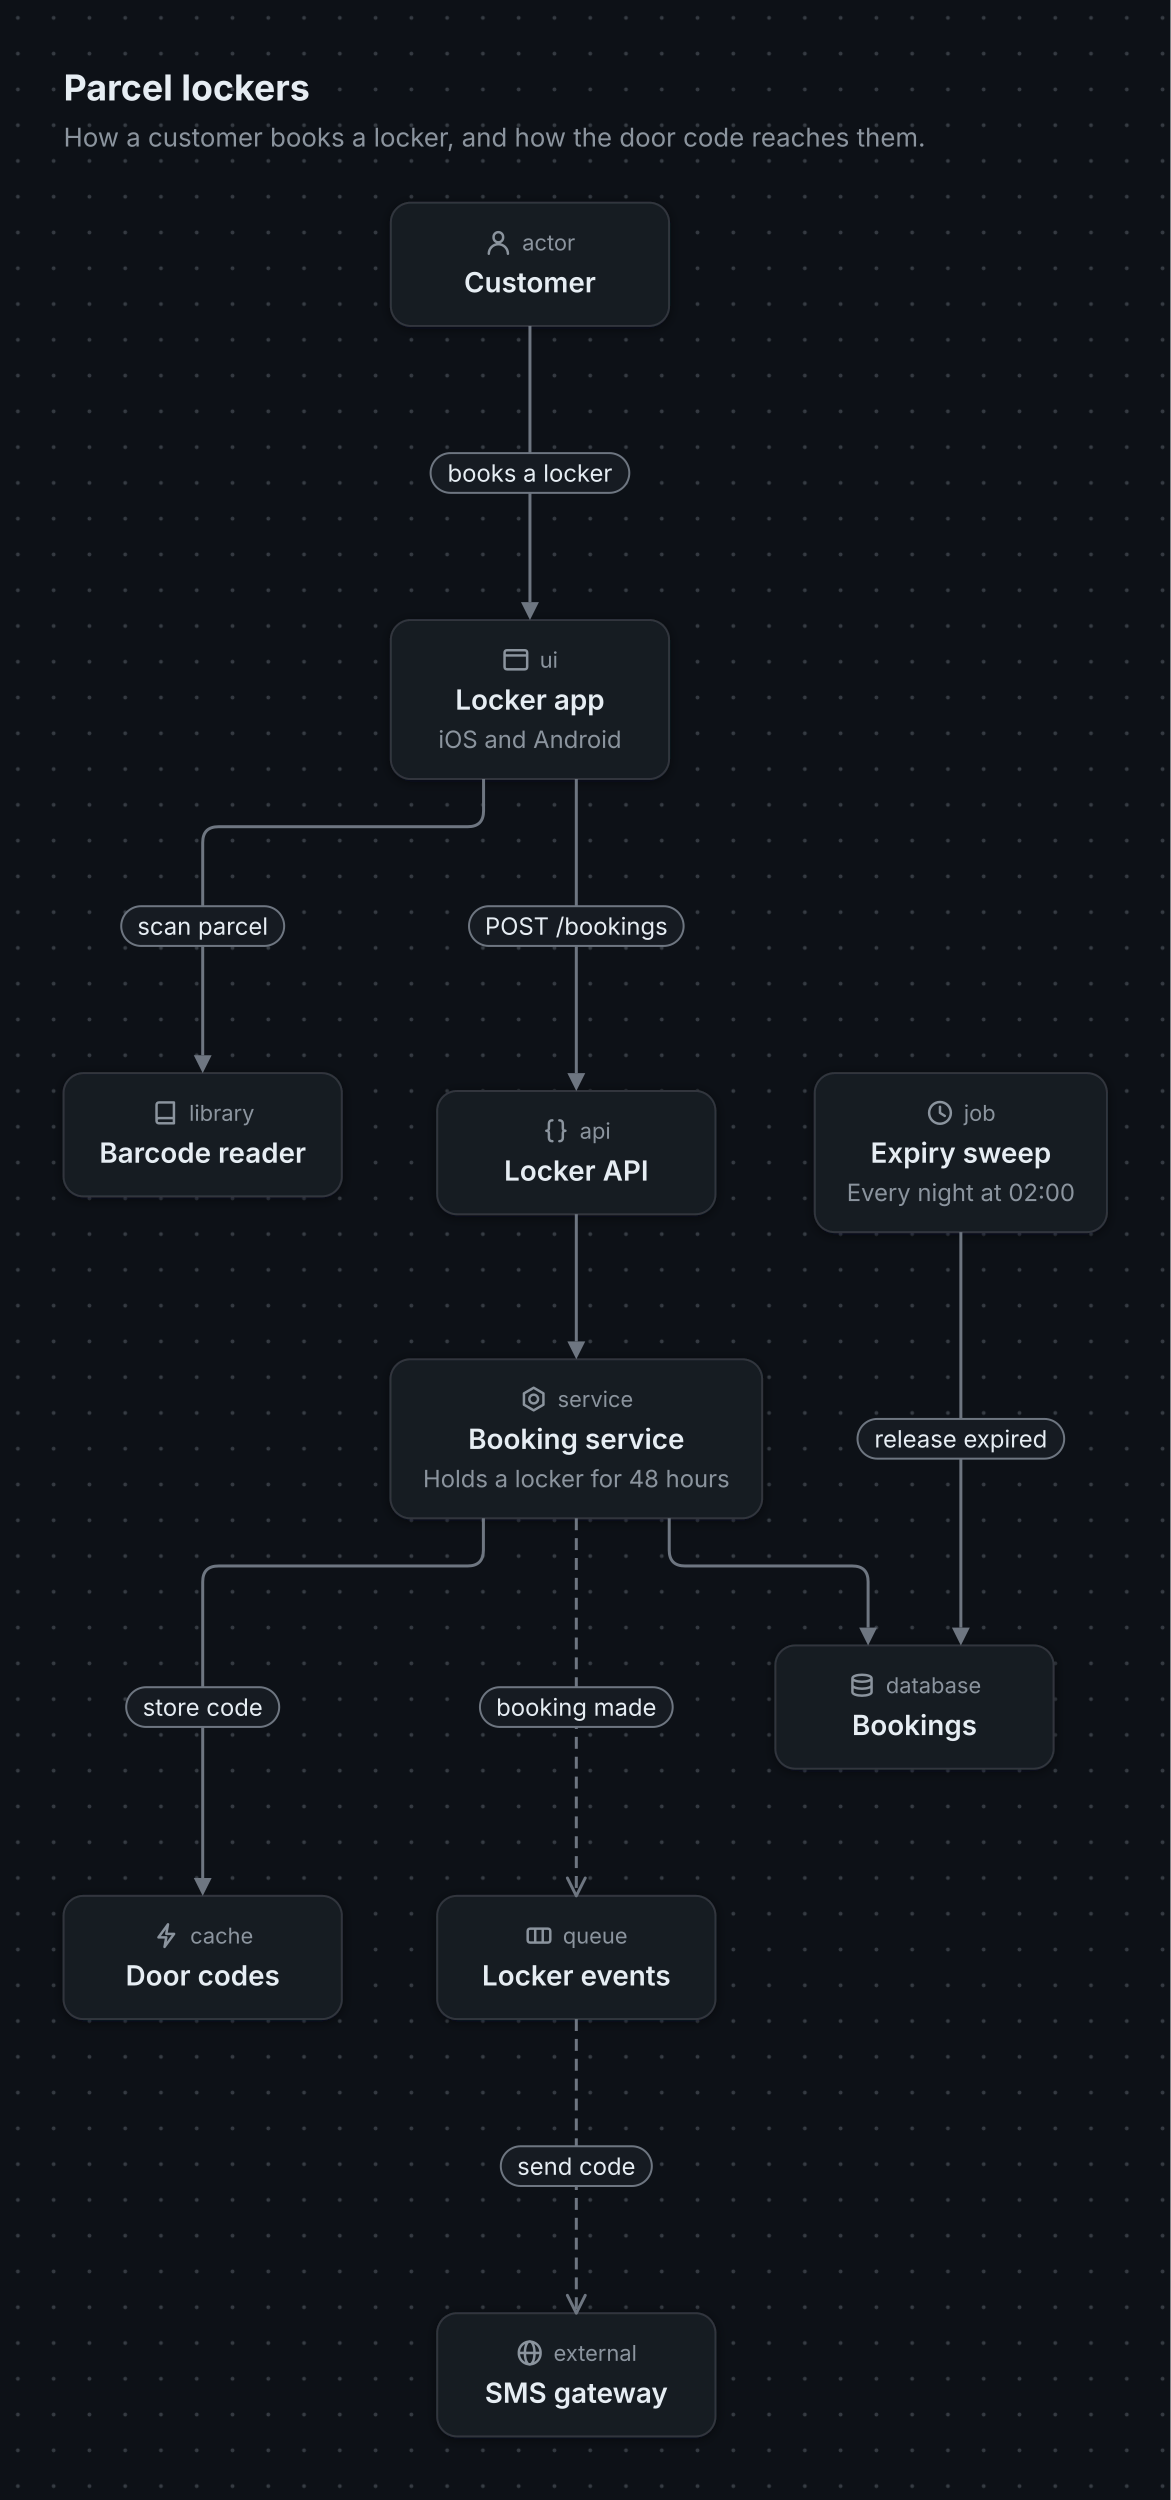
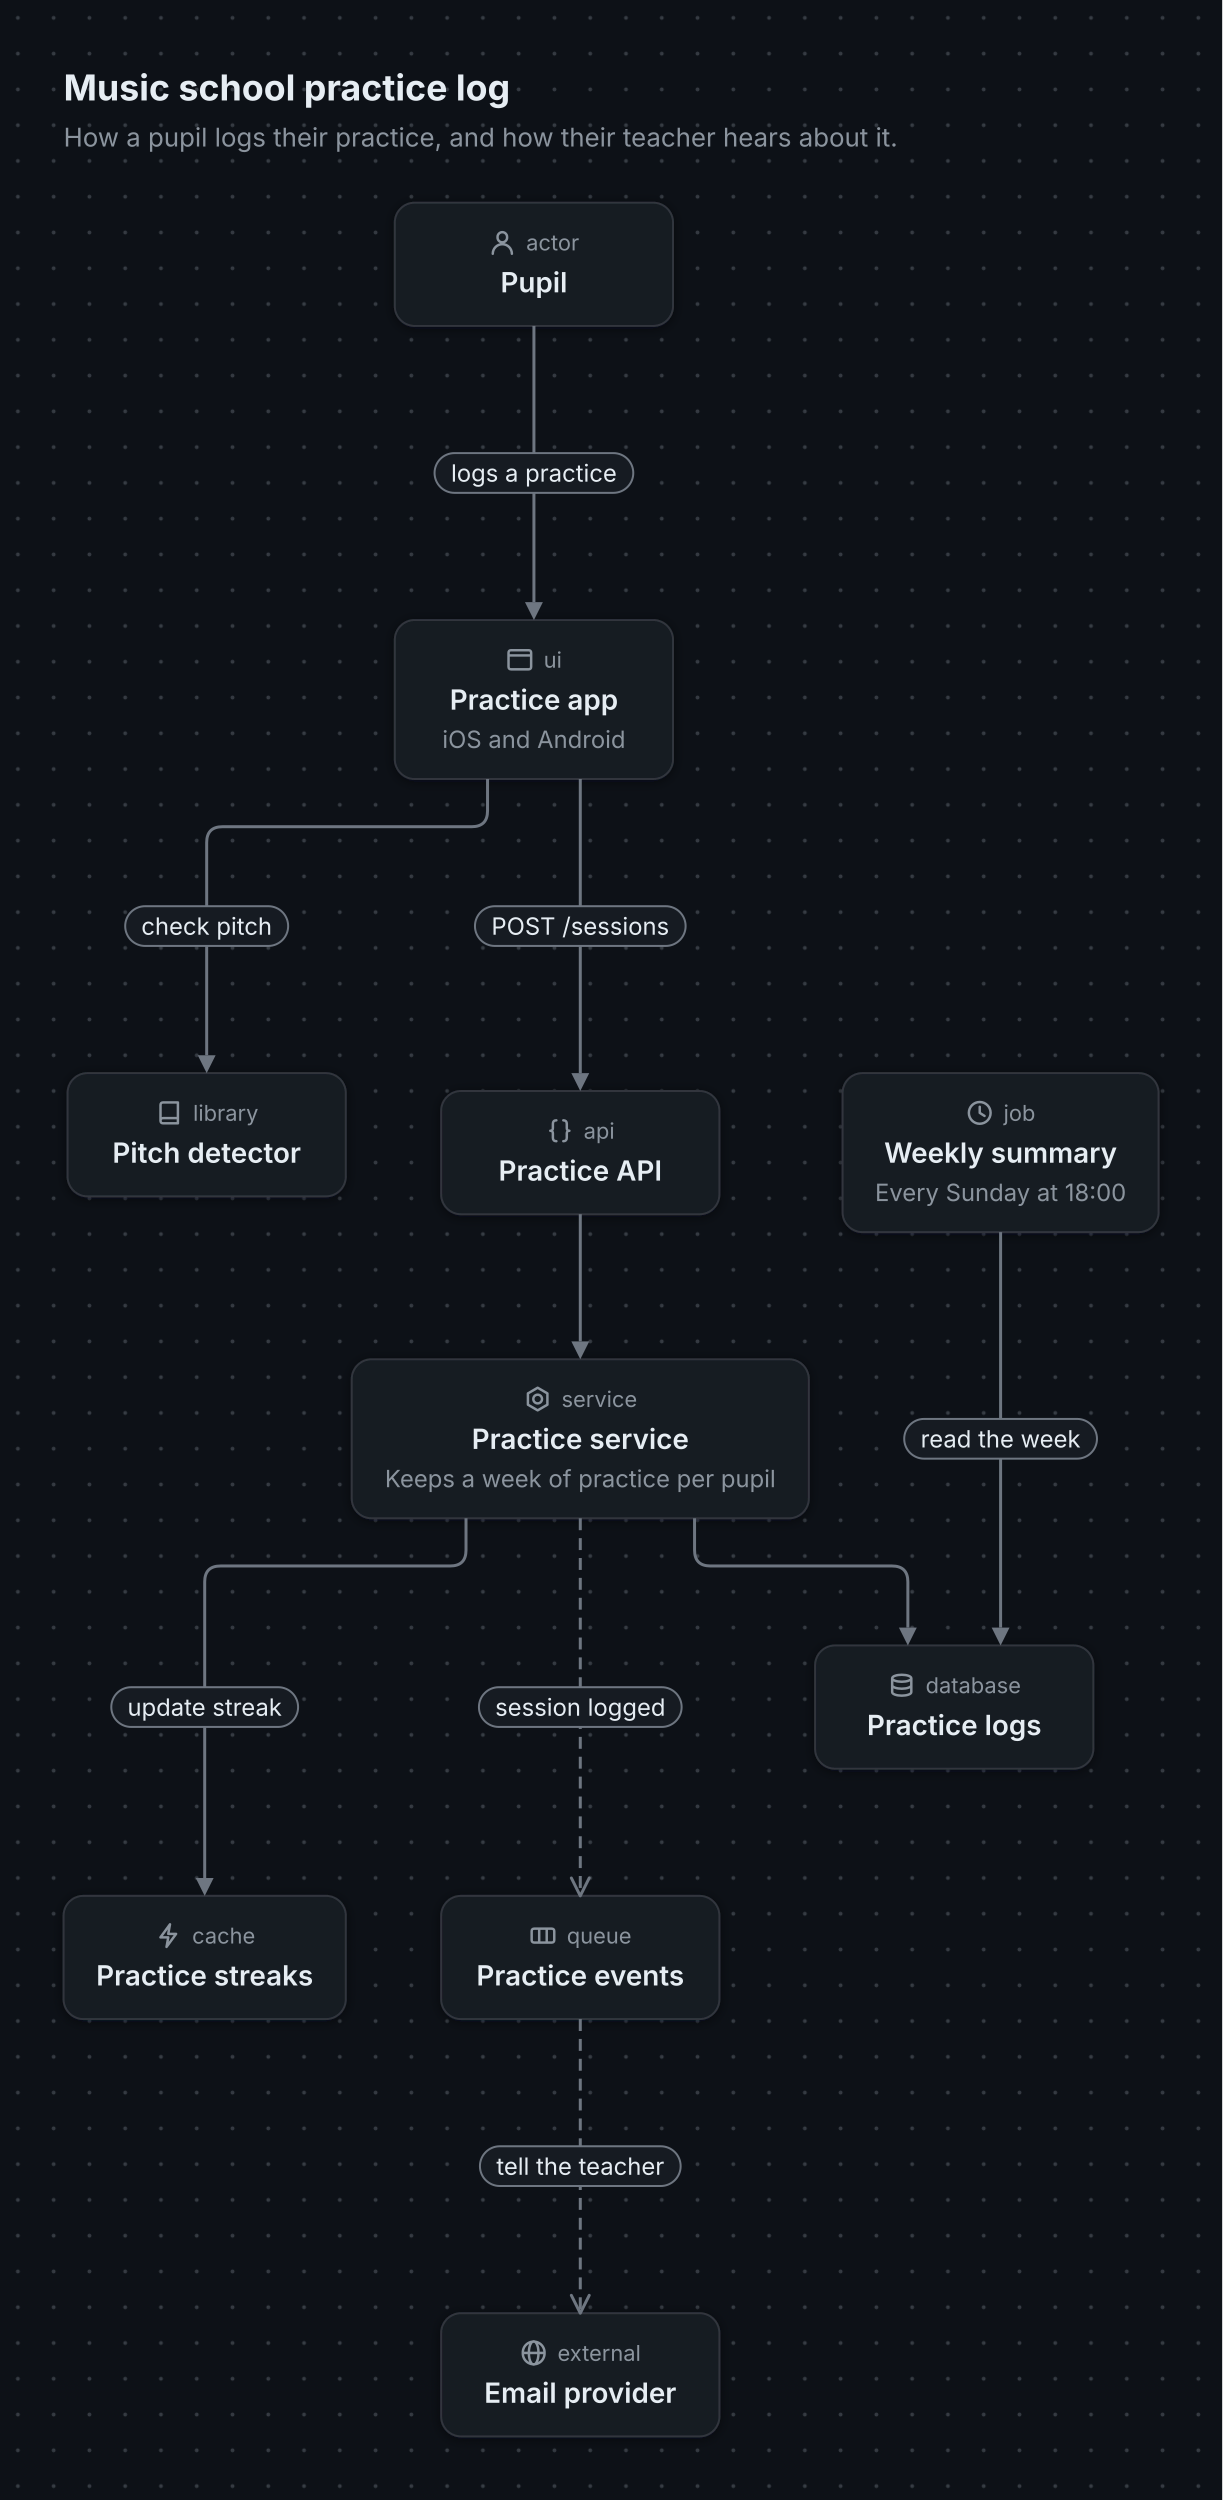
- <svg xmlns="http://www.w3.org/2000/svg" width="589" height="1258" viewBox="0 0 589 1258">
+ <svg xmlns="http://www.w3.org/2000/svg" width="615" height="1258" viewBox="0 0 615 1258">
  <defs>
    <pattern id="structa-grid-dark" width="18" height="18" patternUnits="userSpaceOnUse">
      <circle cx="9" cy="9" r="1" fill="#6e7681" fill-opacity="0.4" />
    </pattern>
    <filter id="structa-shadow-dark" x="-20%" y="-30%" width="140%" height="170%">
      <feDropShadow dx="0" dy="1" stdDeviation="3" flood-color="#010409" flood-opacity="0.5" />
    </filter>
  </defs>
-   <rect width="589" height="1258" fill="#0d1117" />
-   <rect width="589" height="1258" fill="url(#structa-grid-dark)" />
+   <rect width="615" height="1258" fill="#0d1117" />
+   <rect width="615" height="1258" fill="url(#structa-grid-dark)" />
  <g class="title">
-     <text x="32" y="50.55" font-family="Structa Inter, Inter, sans-serif" font-size="18" font-weight="700" fill="#e6edf3">Parcel lockers</text>
+     <text x="32" y="50.55" font-family="Structa Inter, Inter, sans-serif" font-size="18" font-weight="700" fill="#e6edf3">Music school practice log</text>
  </g>
  <g class="description">
-     <text x="32" y="73.73" font-family="Structa Inter, Inter, sans-serif" font-size="13" font-weight="400" fill="#8b949e">How a customer books a locker, and how the door code reaches them.</text>
+     <text x="32" y="73.73" font-family="Structa Inter, Inter, sans-serif" font-size="13" font-weight="400" fill="#8b949e">How a pupil logs their practice, and how their teacher hears about it.</text>
  </g>
-   <g class="card" data-id="customer" data-kind="actor">
-     <rect class="outline" x="196.67" y="102" width="140" height="62" rx="10" fill="#161b22" stroke="#30363d" stroke-width="1" filter="url(#structa-shadow-dark)" />
-     <path class="icon" d="M248.36 119.38 A2.41 2.41 0 1 1 253.17 119.38 A2.41 2.41 0 1 1 248.36 119.38 M245.96 127.69 A4.81 4.81 0 0 1 255.58 127.69" fill="none" stroke="#8b949e" stroke-width="1.25" stroke-linecap="round" stroke-linejoin="round" />
-     <text x="262.77" y="126" font-family="Structa Inter, Inter, sans-serif" font-size="11" font-weight="400" fill="#8b949e">actor</text>
-     <text x="266.67" y="147.09" font-family="Structa Inter, Inter, sans-serif" font-size="14" font-weight="600" fill="#e6edf3" text-anchor="middle">Customer</text>
+   <g class="card" data-id="pupil" data-kind="actor">
+     <rect class="outline" x="198.67" y="102" width="140" height="62" rx="10" fill="#161b22" stroke="#30363d" stroke-width="1" filter="url(#structa-shadow-dark)" />
+     <path class="icon" d="M250.36 119.38 A2.41 2.41 0 1 1 255.17 119.38 A2.41 2.41 0 1 1 250.36 119.38 M247.96 127.69 A4.81 4.81 0 0 1 257.58 127.69" fill="none" stroke="#8b949e" stroke-width="1.25" stroke-linecap="round" stroke-linejoin="round" />
+     <text x="264.77" y="126" font-family="Structa Inter, Inter, sans-serif" font-size="11" font-weight="400" fill="#8b949e">actor</text>
+     <text x="268.67" y="147.09" font-family="Structa Inter, Inter, sans-serif" font-size="14" font-weight="600" fill="#e6edf3" text-anchor="middle">Pupil</text>
  </g>
  <g class="card" data-id="app" data-kind="ui">
-     <rect class="outline" x="196.67" y="312" width="140" height="80" rx="10" fill="#161b22" stroke="#30363d" stroke-width="1" filter="url(#structa-shadow-dark)" />
-     <path class="icon" d="M255.21 327.19 L263.96 327.19 Q265.27 327.19 265.27 328.5 L265.27 335.5 Q265.27 336.81 263.96 336.81 L255.21 336.81 Q253.89 336.81 253.89 335.5 L253.89 328.5 Q253.89 327.19 255.21 327.19 Z M253.89 329.81 L265.27 329.81" fill="none" stroke="#8b949e" stroke-width="1.25" stroke-linecap="round" stroke-linejoin="round" />
-     <text x="271.58" y="336" font-family="Structa Inter, Inter, sans-serif" font-size="11" font-weight="400" fill="#8b949e">ui</text>
-     <text x="266.67" y="357.09" font-family="Structa Inter, Inter, sans-serif" font-size="14" font-weight="600" fill="#e6edf3" text-anchor="middle">Locker app</text>
-     <text x="266.67" y="376.37" font-family="Structa Inter, Inter, sans-serif" font-size="12" font-weight="400" fill="#8b949e" text-anchor="middle">iOS and Android</text>
+     <rect class="outline" x="198.67" y="312" width="140" height="80" rx="10" fill="#161b22" stroke="#30363d" stroke-width="1" filter="url(#structa-shadow-dark)" />
+     <path class="icon" d="M257.21 327.19 L265.96 327.19 Q267.27 327.19 267.27 328.5 L267.27 335.5 Q267.27 336.81 265.96 336.81 L257.21 336.81 Q255.89 336.81 255.89 335.5 L255.89 328.5 Q255.89 327.19 257.21 327.19 Z M255.89 329.81 L267.27 329.81" fill="none" stroke="#8b949e" stroke-width="1.25" stroke-linecap="round" stroke-linejoin="round" />
+     <text x="273.58" y="336" font-family="Structa Inter, Inter, sans-serif" font-size="11" font-weight="400" fill="#8b949e">ui</text>
+     <text x="268.67" y="357.09" font-family="Structa Inter, Inter, sans-serif" font-size="14" font-weight="600" fill="#e6edf3" text-anchor="middle">Practice app</text>
+     <text x="268.67" y="376.37" font-family="Structa Inter, Inter, sans-serif" font-size="12" font-weight="400" fill="#8b949e" text-anchor="middle">iOS and Android</text>
  </g>
-   <g class="card" data-id="scanner" data-kind="library">
-     <rect class="outline" x="32" y="540" width="140" height="62" rx="10" fill="#161b22" stroke="#30363d" stroke-width="1" filter="url(#structa-shadow-dark)" />
-     <path class="icon" d="M78.77 556.06 Q78.77 554.75 80.09 554.75 L87.52 554.75 L87.52 565.25 L80.09 565.25 Q78.77 565.25 78.77 563.94 Z M78.77 563.94 Q78.77 562.63 80.09 562.63 L87.52 562.63" fill="none" stroke="#8b949e" stroke-width="1.25" stroke-linecap="round" stroke-linejoin="round" />
-     <text x="95.15" y="564" font-family="Structa Inter, Inter, sans-serif" font-size="11" font-weight="400" fill="#8b949e">library</text>
-     <text x="102" y="585.09" font-family="Structa Inter, Inter, sans-serif" font-size="14" font-weight="600" fill="#e6edf3" text-anchor="middle">Barcode reader</text>
+   <g class="card" data-id="detector" data-kind="library">
+     <rect class="outline" x="34" y="540" width="140" height="62" rx="10" fill="#161b22" stroke="#30363d" stroke-width="1" filter="url(#structa-shadow-dark)" />
+     <path class="icon" d="M80.77 556.06 Q80.77 554.75 82.09 554.75 L89.52 554.75 L89.52 565.25 L82.09 565.25 Q80.77 565.25 80.77 563.94 Z M80.77 563.94 Q80.77 562.63 82.09 562.63 L89.52 562.63" fill="none" stroke="#8b949e" stroke-width="1.25" stroke-linecap="round" stroke-linejoin="round" />
+     <text x="97.15" y="564" font-family="Structa Inter, Inter, sans-serif" font-size="11" font-weight="400" fill="#8b949e">library</text>
+     <text x="104" y="585.09" font-family="Structa Inter, Inter, sans-serif" font-size="14" font-weight="600" fill="#e6edf3" text-anchor="middle">Pitch detector</text>
  </g>
  <g class="card" data-id="api" data-kind="api">
-     <rect class="outline" x="220" y="549" width="140" height="62" rx="10" fill="#161b22" stroke="#30363d" stroke-width="1" filter="url(#structa-shadow-dark)" />
-     <path class="icon" d="M277.96 563.75 Q276.21 563.75 276.21 565.5 L276.21 567.69 Q276.21 569 274.9 569 Q276.21 569 276.21 570.31 L276.21 572.5 Q276.21 574.25 277.96 574.25 M281.46 563.75 Q283.21 563.75 283.21 565.5 L283.21 567.69 Q283.21 569 284.52 569 Q283.21 569 283.21 570.31 L283.21 572.5 Q283.21 574.25 281.46 574.25" fill="none" stroke="#8b949e" stroke-width="1.25" stroke-linecap="round" stroke-linejoin="round" />
-     <text x="291.71" y="573" font-family="Structa Inter, Inter, sans-serif" font-size="11" font-weight="400" fill="#8b949e">api</text>
-     <text x="290" y="594.09" font-family="Structa Inter, Inter, sans-serif" font-size="14" font-weight="600" fill="#e6edf3" text-anchor="middle">Locker API</text>
+     <rect class="outline" x="222" y="549" width="140" height="62" rx="10" fill="#161b22" stroke="#30363d" stroke-width="1" filter="url(#structa-shadow-dark)" />
+     <path class="icon" d="M279.96 563.75 Q278.21 563.75 278.21 565.5 L278.21 567.69 Q278.21 569 276.9 569 Q278.21 569 278.21 570.31 L278.21 572.5 Q278.21 574.25 279.96 574.25 M283.46 563.75 Q285.21 563.75 285.21 565.5 L285.21 567.69 Q285.21 569 286.52 569 Q285.21 569 285.21 570.31 L285.21 572.5 Q285.21 574.25 283.46 574.25" fill="none" stroke="#8b949e" stroke-width="1.25" stroke-linecap="round" stroke-linejoin="round" />
+     <text x="293.71" y="573" font-family="Structa Inter, Inter, sans-serif" font-size="11" font-weight="400" fill="#8b949e">api</text>
+     <text x="292" y="594.09" font-family="Structa Inter, Inter, sans-serif" font-size="14" font-weight="600" fill="#e6edf3" text-anchor="middle">Practice API</text>
  </g>
-   <g class="card" data-id="bookings" data-kind="service">
-     <rect class="outline" x="196.5" y="684" width="187" height="80" rx="10" fill="#161b22" stroke="#30363d" stroke-width="1" filter="url(#structa-shadow-dark)" />
-     <path class="icon" d="M268.55 698.31 L273.45 701.16 L273.45 706.84 L268.55 709.69 L263.65 706.84 L263.65 701.16 Z M266.36 704 A2.19 2.19 0 1 1 270.74 704 A2.19 2.19 0 1 1 266.36 704" fill="none" stroke="#8b949e" stroke-width="1.25" stroke-linecap="round" stroke-linejoin="round" />
-     <text x="280.55" y="708" font-family="Structa Inter, Inter, sans-serif" font-size="11" font-weight="400" fill="#8b949e">service</text>
-     <text x="290" y="729.09" font-family="Structa Inter, Inter, sans-serif" font-size="14" font-weight="600" fill="#e6edf3" text-anchor="middle">Booking service</text>
-     <text x="290" y="748.37" font-family="Structa Inter, Inter, sans-serif" font-size="12" font-weight="400" fill="#8b949e" text-anchor="middle">Holds a locker for 48 hours</text>
+   <g class="card" data-id="sessions" data-kind="service">
+     <rect class="outline" x="177" y="684" width="230" height="80" rx="10" fill="#161b22" stroke="#30363d" stroke-width="1" filter="url(#structa-shadow-dark)" />
+     <path class="icon" d="M270.55 698.31 L275.45 701.16 L275.45 706.84 L270.55 709.69 L265.65 706.84 L265.65 701.16 Z M268.36 704 A2.19 2.19 0 1 1 272.74 704 A2.19 2.19 0 1 1 268.36 704" fill="none" stroke="#8b949e" stroke-width="1.25" stroke-linecap="round" stroke-linejoin="round" />
+     <text x="282.55" y="708" font-family="Structa Inter, Inter, sans-serif" font-size="11" font-weight="400" fill="#8b949e">service</text>
+     <text x="292" y="729.09" font-family="Structa Inter, Inter, sans-serif" font-size="14" font-weight="600" fill="#e6edf3" text-anchor="middle">Practice service</text>
+     <text x="292" y="748.37" font-family="Structa Inter, Inter, sans-serif" font-size="12" font-weight="400" fill="#8b949e" text-anchor="middle">Keeps a week of practice per pupil</text>
  </g>
-   <g class="card" data-id="codes" data-kind="cache">
-     <rect class="outline" x="32" y="954" width="140" height="62" rx="10" fill="#161b22" stroke="#30363d" stroke-width="1" filter="url(#structa-shadow-dark)" />
-     <path class="icon" d="M84.54 968.31 L79.73 974.88 L83.67 974.88 L82.79 979.69 L87.61 973.13 L83.67 973.13 Z" fill="none" stroke="#8b949e" stroke-width="1.25" stroke-linecap="round" stroke-linejoin="round" />
-     <text x="95.67" y="978" font-family="Structa Inter, Inter, sans-serif" font-size="11" font-weight="400" fill="#8b949e">cache</text>
-     <text x="102" y="999.09" font-family="Structa Inter, Inter, sans-serif" font-size="14" font-weight="600" fill="#e6edf3" text-anchor="middle">Door codes</text>
+   <g class="card" data-id="streaks" data-kind="cache">
+     <rect class="outline" x="32" y="954" width="142" height="62" rx="10" fill="#161b22" stroke="#30363d" stroke-width="1" filter="url(#structa-shadow-dark)" />
+     <path class="icon" d="M85.54 968.31 L80.73 974.88 L84.67 974.88 L83.79 979.69 L88.61 973.13 L84.67 973.13 Z" fill="none" stroke="#8b949e" stroke-width="1.25" stroke-linecap="round" stroke-linejoin="round" />
+     <text x="96.67" y="978" font-family="Structa Inter, Inter, sans-serif" font-size="11" font-weight="400" fill="#8b949e">cache</text>
+     <text x="103" y="999.09" font-family="Structa Inter, Inter, sans-serif" font-size="14" font-weight="600" fill="#e6edf3" text-anchor="middle">Practice streaks</text>
  </g>
  <g class="card" data-id="store" data-kind="database">
-     <rect class="outline" x="390.17" y="828" width="140" height="62" rx="10" fill="#161b22" stroke="#30363d" stroke-width="1" filter="url(#structa-shadow-dark)" />
-     <path class="icon" d="M428.94 844.5 A4.81 1.75 0 1 1 438.57 844.5 A4.81 1.75 0 1 1 428.94 844.5 M428.94 844.5 L428.94 851.5 A4.81 1.75 0 0 0 438.57 851.5 L438.57 844.5 M428.94 848 A4.81 1.75 0 0 0 438.57 848" fill="none" stroke="#8b949e" stroke-width="1.25" stroke-linecap="round" stroke-linejoin="round" />
-     <text x="445.76" y="852" font-family="Structa Inter, Inter, sans-serif" font-size="11" font-weight="400" fill="#8b949e">database</text>
-     <text x="460.17" y="873.09" font-family="Structa Inter, Inter, sans-serif" font-size="14" font-weight="600" fill="#e6edf3" text-anchor="middle">Bookings</text>
+     <rect class="outline" x="410.17" y="828" width="140" height="62" rx="10" fill="#161b22" stroke="#30363d" stroke-width="1" filter="url(#structa-shadow-dark)" />
+     <path class="icon" d="M448.94 844.5 A4.81 1.75 0 1 1 458.57 844.5 A4.81 1.75 0 1 1 448.94 844.5 M448.94 844.5 L448.94 851.5 A4.81 1.75 0 0 0 458.57 851.5 L458.57 844.5 M448.94 848 A4.81 1.75 0 0 0 458.57 848" fill="none" stroke="#8b949e" stroke-width="1.25" stroke-linecap="round" stroke-linejoin="round" />
+     <text x="465.76" y="852" font-family="Structa Inter, Inter, sans-serif" font-size="11" font-weight="400" fill="#8b949e">database</text>
+     <text x="480.17" y="873.09" font-family="Structa Inter, Inter, sans-serif" font-size="14" font-weight="600" fill="#e6edf3" text-anchor="middle">Practice logs</text>
  </g>
  <g class="card" data-id="events" data-kind="queue">
-     <rect class="outline" x="220" y="954" width="140" height="62" rx="10" fill="#161b22" stroke="#30363d" stroke-width="1" filter="url(#structa-shadow-dark)" />
-     <path class="icon" d="M266.84 970.5 L275.59 970.5 Q276.9 970.5 276.9 971.81 L276.9 976.19 Q276.9 977.5 275.59 977.5 L266.84 977.5 Q265.53 977.5 265.53 976.19 L265.53 971.81 Q265.53 970.5 266.84 970.5 Z M269.32 970.5 L269.32 977.5 M273.11 970.5 L273.11 977.5" fill="none" stroke="#8b949e" stroke-width="1.25" stroke-linecap="round" stroke-linejoin="round" />
-     <text x="283.21" y="978" font-family="Structa Inter, Inter, sans-serif" font-size="11" font-weight="400" fill="#8b949e">queue</text>
-     <text x="290" y="999.09" font-family="Structa Inter, Inter, sans-serif" font-size="14" font-weight="600" fill="#e6edf3" text-anchor="middle">Locker events</text>
+     <rect class="outline" x="222" y="954" width="140" height="62" rx="10" fill="#161b22" stroke="#30363d" stroke-width="1" filter="url(#structa-shadow-dark)" />
+     <path class="icon" d="M268.84 970.5 L277.59 970.5 Q278.9 970.5 278.9 971.81 L278.9 976.19 Q278.9 977.5 277.59 977.5 L268.84 977.5 Q267.53 977.5 267.53 976.19 L267.53 971.81 Q267.53 970.5 268.84 970.5 Z M271.32 970.5 L271.32 977.5 M275.11 970.5 L275.11 977.5" fill="none" stroke="#8b949e" stroke-width="1.25" stroke-linecap="round" stroke-linejoin="round" />
+     <text x="285.21" y="978" font-family="Structa Inter, Inter, sans-serif" font-size="11" font-weight="400" fill="#8b949e">queue</text>
+     <text x="292" y="999.09" font-family="Structa Inter, Inter, sans-serif" font-size="14" font-weight="600" fill="#e6edf3" text-anchor="middle">Practice events</text>
  </g>
-   <g class="card" data-id="sms" data-kind="external">
-     <rect class="outline" x="220" y="1164" width="140" height="62" rx="10" fill="#161b22" stroke="#30363d" stroke-width="1" filter="url(#structa-shadow-dark)" />
-     <path class="icon" d="M261.08 1184 A5.47 5.47 0 1 1 272.01 1184 A5.47 5.47 0 1 1 261.08 1184 M264.14 1184 A2.41 5.47 0 1 1 268.95 1184 A2.41 5.47 0 1 1 264.14 1184 M261.08 1184 L272.01 1184" fill="none" stroke="#8b949e" stroke-width="1.25" stroke-linecap="round" stroke-linejoin="round" />
-     <text x="278.54" y="1188" font-family="Structa Inter, Inter, sans-serif" font-size="11" font-weight="400" fill="#8b949e">external</text>
-     <text x="290" y="1209.09" font-family="Structa Inter, Inter, sans-serif" font-size="14" font-weight="600" fill="#e6edf3" text-anchor="middle">SMS gateway</text>
+   <g class="card" data-id="email" data-kind="external">
+     <rect class="outline" x="222" y="1164" width="140" height="62" rx="10" fill="#161b22" stroke="#30363d" stroke-width="1" filter="url(#structa-shadow-dark)" />
+     <path class="icon" d="M263.08 1184 A5.47 5.47 0 1 1 274.01 1184 A5.47 5.47 0 1 1 263.08 1184 M266.14 1184 A2.41 5.47 0 1 1 270.95 1184 A2.41 5.47 0 1 1 266.14 1184 M263.08 1184 L274.01 1184" fill="none" stroke="#8b949e" stroke-width="1.25" stroke-linecap="round" stroke-linejoin="round" />
+     <text x="280.54" y="1188" font-family="Structa Inter, Inter, sans-serif" font-size="11" font-weight="400" fill="#8b949e">external</text>
+     <text x="292" y="1209.09" font-family="Structa Inter, Inter, sans-serif" font-size="14" font-weight="600" fill="#e6edf3" text-anchor="middle">Email provider</text>
  </g>
-   <g class="card" data-id="sweep" data-kind="job">
-     <rect class="outline" x="410" y="540" width="147" height="80" rx="10" fill="#161b22" stroke="#30363d" stroke-width="1" filter="url(#structa-shadow-dark)" />
-     <path class="icon" d="M467.53 560 A5.47 5.47 0 1 1 478.47 560 A5.47 5.47 0 1 1 467.53 560 M473 556.94 L473 560 L475.41 561.53" fill="none" stroke="#8b949e" stroke-width="1.25" stroke-linecap="round" stroke-linejoin="round" />
-     <text x="485" y="564" font-family="Structa Inter, Inter, sans-serif" font-size="11" font-weight="400" fill="#8b949e">job</text>
-     <text x="483.5" y="585.09" font-family="Structa Inter, Inter, sans-serif" font-size="14" font-weight="600" fill="#e6edf3" text-anchor="middle">Expiry sweep</text>
-     <text x="483.5" y="604.37" font-family="Structa Inter, Inter, sans-serif" font-size="12" font-weight="400" fill="#8b949e" text-anchor="middle">Every night at 02:00</text>
+   <g class="card" data-id="summary" data-kind="job">
+     <rect class="outline" x="424" y="540" width="159" height="80" rx="10" fill="#161b22" stroke="#30363d" stroke-width="1" filter="url(#structa-shadow-dark)" />
+     <path class="icon" d="M487.53 560 A5.47 5.47 0 1 1 498.47 560 A5.47 5.47 0 1 1 487.53 560 M493 556.94 L493 560 L495.41 561.53" fill="none" stroke="#8b949e" stroke-width="1.25" stroke-linecap="round" stroke-linejoin="round" />
+     <text x="505" y="564" font-family="Structa Inter, Inter, sans-serif" font-size="11" font-weight="400" fill="#8b949e">job</text>
+     <text x="503.5" y="585.09" font-family="Structa Inter, Inter, sans-serif" font-size="14" font-weight="600" fill="#e6edf3" text-anchor="middle">Weekly summary</text>
+     <text x="503.5" y="604.37" font-family="Structa Inter, Inter, sans-serif" font-size="12" font-weight="400" fill="#8b949e" text-anchor="middle">Every Sunday at 18:00</text>
  </g>
-   <g class="line" data-id="edges[0]" data-kind="call" data-from="customer" data-to="app">
-     <path d="M266.67 164 L266.67 303" fill="none" stroke="#6e7681" stroke-width="1.5" stroke-linejoin="round" />
-     <path d="M266.67 312 L262.17 303 L271.17 303 Z" fill="#6e7681" />
+   <g class="line" data-id="edges[0]" data-kind="call" data-from="pupil" data-to="app">
+     <path d="M268.67 164 L268.67 303" fill="none" stroke="#6e7681" stroke-width="1.5" stroke-linejoin="round" />
+     <path d="M268.67 312 L264.17 303 L273.17 303 Z" fill="#6e7681" />
  </g>
-   <g class="line" data-id="edges[1]" data-kind="call" data-from="app" data-to="scanner">
-     <path d="M243.33 392 L243.33 408 Q243.33 416 235.33 416 L110 416 Q102 416 102 424 L102 531" fill="none" stroke="#6e7681" stroke-width="1.5" stroke-linejoin="round" />
-     <path d="M102 540 L97.5 531 L106.5 531 Z" fill="#6e7681" />
+   <g class="line" data-id="edges[1]" data-kind="call" data-from="app" data-to="detector">
+     <path d="M245.33 392 L245.33 408 Q245.33 416 237.33 416 L112 416 Q104 416 104 424 L104 531" fill="none" stroke="#6e7681" stroke-width="1.5" stroke-linejoin="round" />
+     <path d="M104 540 L99.5 531 L108.5 531 Z" fill="#6e7681" />
  </g>
  <g class="line" data-id="edges[2]" data-kind="call" data-from="app" data-to="api">
-     <path d="M290 392 L290 540" fill="none" stroke="#6e7681" stroke-width="1.5" stroke-linejoin="round" />
-     <path d="M290 549 L285.5 540 L294.5 540 Z" fill="#6e7681" />
+     <path d="M292 392 L292 540" fill="none" stroke="#6e7681" stroke-width="1.5" stroke-linejoin="round" />
+     <path d="M292 549 L287.5 540 L296.5 540 Z" fill="#6e7681" />
  </g>
-   <g class="line" data-id="edges[3]" data-kind="call" data-from="api" data-to="bookings">
-     <path d="M290 611 L290 675" fill="none" stroke="#6e7681" stroke-width="1.5" stroke-linejoin="round" />
-     <path d="M290 684 L285.5 675 L294.5 675 Z" fill="#6e7681" />
+   <g class="line" data-id="edges[3]" data-kind="call" data-from="api" data-to="sessions">
+     <path d="M292 611 L292 675" fill="none" stroke="#6e7681" stroke-width="1.5" stroke-linejoin="round" />
+     <path d="M292 684 L287.5 675 L296.5 675 Z" fill="#6e7681" />
  </g>
-   <g class="line" data-id="edges[4]" data-kind="call" data-from="bookings" data-to="codes">
-     <path d="M243.25 764 L243.25 780 Q243.25 788 235.25 788 L110 788 Q102 788 102 796 L102 945" fill="none" stroke="#6e7681" stroke-width="1.5" stroke-linejoin="round" />
-     <path d="M102 954 L97.5 945 L106.5 945 Z" fill="#6e7681" />
+   <g class="line" data-id="edges[4]" data-kind="call" data-from="sessions" data-to="streaks">
+     <path d="M234.5 764 L234.5 780 Q234.5 788 226.5 788 L111 788 Q103 788 103 796 L103 945" fill="none" stroke="#6e7681" stroke-width="1.5" stroke-linejoin="round" />
+     <path d="M103 954 L98.5 945 L107.5 945 Z" fill="#6e7681" />
  </g>
-   <g class="line" data-id="edges[5]" data-kind="call" data-from="bookings" data-to="store">
-     <path d="M336.75 764 L336.75 780 Q336.75 788 344.75 788 L428.83 788 Q436.83 788 436.83 796 L436.83 819" fill="none" stroke="#6e7681" stroke-width="1.5" stroke-linejoin="round" />
-     <path d="M436.83 828 L432.33 819 L441.33 819 Z" fill="#6e7681" />
+   <g class="line" data-id="edges[5]" data-kind="call" data-from="sessions" data-to="store">
+     <path d="M349.5 764 L349.5 780 Q349.5 788 357.5 788 L448.83 788 Q456.83 788 456.83 796 L456.83 819" fill="none" stroke="#6e7681" stroke-width="1.5" stroke-linejoin="round" />
+     <path d="M456.83 828 L452.33 819 L461.33 819 Z" fill="#6e7681" />
  </g>
-   <g class="line" data-id="edges[6]" data-kind="async" data-from="bookings" data-to="events">
-     <path d="M290 764 L290 954" fill="none" stroke="#6e7681" stroke-width="1.5" stroke-linejoin="round" stroke-dasharray="6 4" />
-     <path d="M285.5 945 L290 954 L294.5 945" fill="none" stroke="#6e7681" stroke-width="1.5" stroke-linecap="round" stroke-linejoin="round" />
+   <g class="line" data-id="edges[6]" data-kind="async" data-from="sessions" data-to="events">
+     <path d="M292 764 L292 954" fill="none" stroke="#6e7681" stroke-width="1.5" stroke-linejoin="round" stroke-dasharray="6 4" />
+     <path d="M287.5 945 L292 954 L296.5 945" fill="none" stroke="#6e7681" stroke-width="1.5" stroke-linecap="round" stroke-linejoin="round" />
  </g>
-   <g class="line" data-id="edges[7]" data-kind="async" data-from="events" data-to="sms">
-     <path d="M290 1016 L290 1164" fill="none" stroke="#6e7681" stroke-width="1.5" stroke-linejoin="round" stroke-dasharray="6 4" />
-     <path d="M285.5 1155 L290 1164 L294.5 1155" fill="none" stroke="#6e7681" stroke-width="1.5" stroke-linecap="round" stroke-linejoin="round" />
+   <g class="line" data-id="edges[7]" data-kind="async" data-from="events" data-to="email">
+     <path d="M292 1016 L292 1164" fill="none" stroke="#6e7681" stroke-width="1.5" stroke-linejoin="round" stroke-dasharray="6 4" />
+     <path d="M287.5 1155 L292 1164 L296.5 1155" fill="none" stroke="#6e7681" stroke-width="1.5" stroke-linecap="round" stroke-linejoin="round" />
  </g>
-   <g class="line" data-id="edges[8]" data-kind="call" data-from="sweep" data-to="store">
-     <path d="M483.5 620 L483.5 819" fill="none" stroke="#6e7681" stroke-width="1.5" stroke-linejoin="round" />
-     <path d="M483.5 828 L479 819 L488 819 Z" fill="#6e7681" />
+   <g class="line" data-id="edges[8]" data-kind="call" data-from="summary" data-to="store">
+     <path d="M503.5 620 L503.5 819" fill="none" stroke="#6e7681" stroke-width="1.5" stroke-linejoin="round" />
+     <path d="M503.5 828 L499 819 L508 819 Z" fill="#6e7681" />
  </g>
  <g class="line-labels">
    <g class="line-label" data-line="edges[0]">
-       <rect x="216.67" y="228" width="100" height="20" rx="10" fill="#161b22" stroke="#6e7681" stroke-width="1" />
-       <text x="266.67" y="242.37" font-family="Structa Inter, Inter, sans-serif" font-size="12" font-weight="400" fill="#e6edf3" text-anchor="middle">books a locker</text>
+       <rect x="218.67" y="228" width="100" height="20" rx="10" fill="#161b22" stroke="#6e7681" stroke-width="1" />
+       <text x="268.67" y="242.37" font-family="Structa Inter, Inter, sans-serif" font-size="12" font-weight="400" fill="#e6edf3" text-anchor="middle">logs a practice</text>
    </g>
    <g class="line-label" data-line="edges[1]">
-       <rect x="61" y="456" width="82" height="20" rx="10" fill="#161b22" stroke="#6e7681" stroke-width="1" />
-       <text x="102" y="470.37" font-family="Structa Inter, Inter, sans-serif" font-size="12" font-weight="400" fill="#e6edf3" text-anchor="middle">scan parcel</text>
+       <rect x="63" y="456" width="82" height="20" rx="10" fill="#161b22" stroke="#6e7681" stroke-width="1" />
+       <text x="104" y="470.37" font-family="Structa Inter, Inter, sans-serif" font-size="12" font-weight="400" fill="#e6edf3" text-anchor="middle">check pitch</text>
    </g>
    <g class="line-label" data-line="edges[2]">
-       <rect x="236" y="456" width="108" height="20" rx="10" fill="#161b22" stroke="#6e7681" stroke-width="1" />
-       <text x="290" y="470.37" font-family="Structa Inter, Inter, sans-serif" font-size="12" font-weight="400" fill="#e6edf3" text-anchor="middle">POST /bookings</text>
+       <rect x="239" y="456" width="106" height="20" rx="10" fill="#161b22" stroke="#6e7681" stroke-width="1" />
+       <text x="292" y="470.37" font-family="Structa Inter, Inter, sans-serif" font-size="12" font-weight="400" fill="#e6edf3" text-anchor="middle">POST /sessions</text>
    </g>
    <g class="line-label" data-line="edges[4]">
-       <rect x="63.5" y="849" width="77" height="20" rx="10" fill="#161b22" stroke="#6e7681" stroke-width="1" />
-       <text x="102" y="863.37" font-family="Structa Inter, Inter, sans-serif" font-size="12" font-weight="400" fill="#e6edf3" text-anchor="middle">store code</text>
+       <rect x="56" y="849" width="94" height="20" rx="10" fill="#161b22" stroke="#6e7681" stroke-width="1" />
+       <text x="103" y="863.37" font-family="Structa Inter, Inter, sans-serif" font-size="12" font-weight="400" fill="#e6edf3" text-anchor="middle">update streak</text>
    </g>
    <g class="line-label" data-line="edges[6]">
-       <rect x="241.5" y="849" width="97" height="20" rx="10" fill="#161b22" stroke="#6e7681" stroke-width="1" />
-       <text x="290" y="863.37" font-family="Structa Inter, Inter, sans-serif" font-size="12" font-weight="400" fill="#e6edf3" text-anchor="middle">booking made</text>
+       <rect x="241" y="849" width="102" height="20" rx="10" fill="#161b22" stroke="#6e7681" stroke-width="1" />
+       <text x="292" y="863.37" font-family="Structa Inter, Inter, sans-serif" font-size="12" font-weight="400" fill="#e6edf3" text-anchor="middle">session logged</text>
    </g>
    <g class="line-label" data-line="edges[7]">
-       <rect x="252" y="1080" width="76" height="20" rx="10" fill="#161b22" stroke="#6e7681" stroke-width="1" />
-       <text x="290" y="1094.37" font-family="Structa Inter, Inter, sans-serif" font-size="12" font-weight="400" fill="#e6edf3" text-anchor="middle">send code</text>
+       <rect x="241.5" y="1080" width="101" height="20" rx="10" fill="#161b22" stroke="#6e7681" stroke-width="1" />
+       <text x="292" y="1094.37" font-family="Structa Inter, Inter, sans-serif" font-size="12" font-weight="400" fill="#e6edf3" text-anchor="middle">tell the teacher</text>
    </g>
    <g class="line-label" data-line="edges[8]">
-       <rect x="431.5" y="714" width="104" height="20" rx="10" fill="#161b22" stroke="#6e7681" stroke-width="1" />
-       <text x="483.5" y="728.37" font-family="Structa Inter, Inter, sans-serif" font-size="12" font-weight="400" fill="#e6edf3" text-anchor="middle">release expired</text>
+       <rect x="455" y="714" width="97" height="20" rx="10" fill="#161b22" stroke="#6e7681" stroke-width="1" />
+       <text x="503.5" y="728.37" font-family="Structa Inter, Inter, sans-serif" font-size="12" font-weight="400" fill="#e6edf3" text-anchor="middle">read the week</text>
    </g>
  </g>
</svg>
